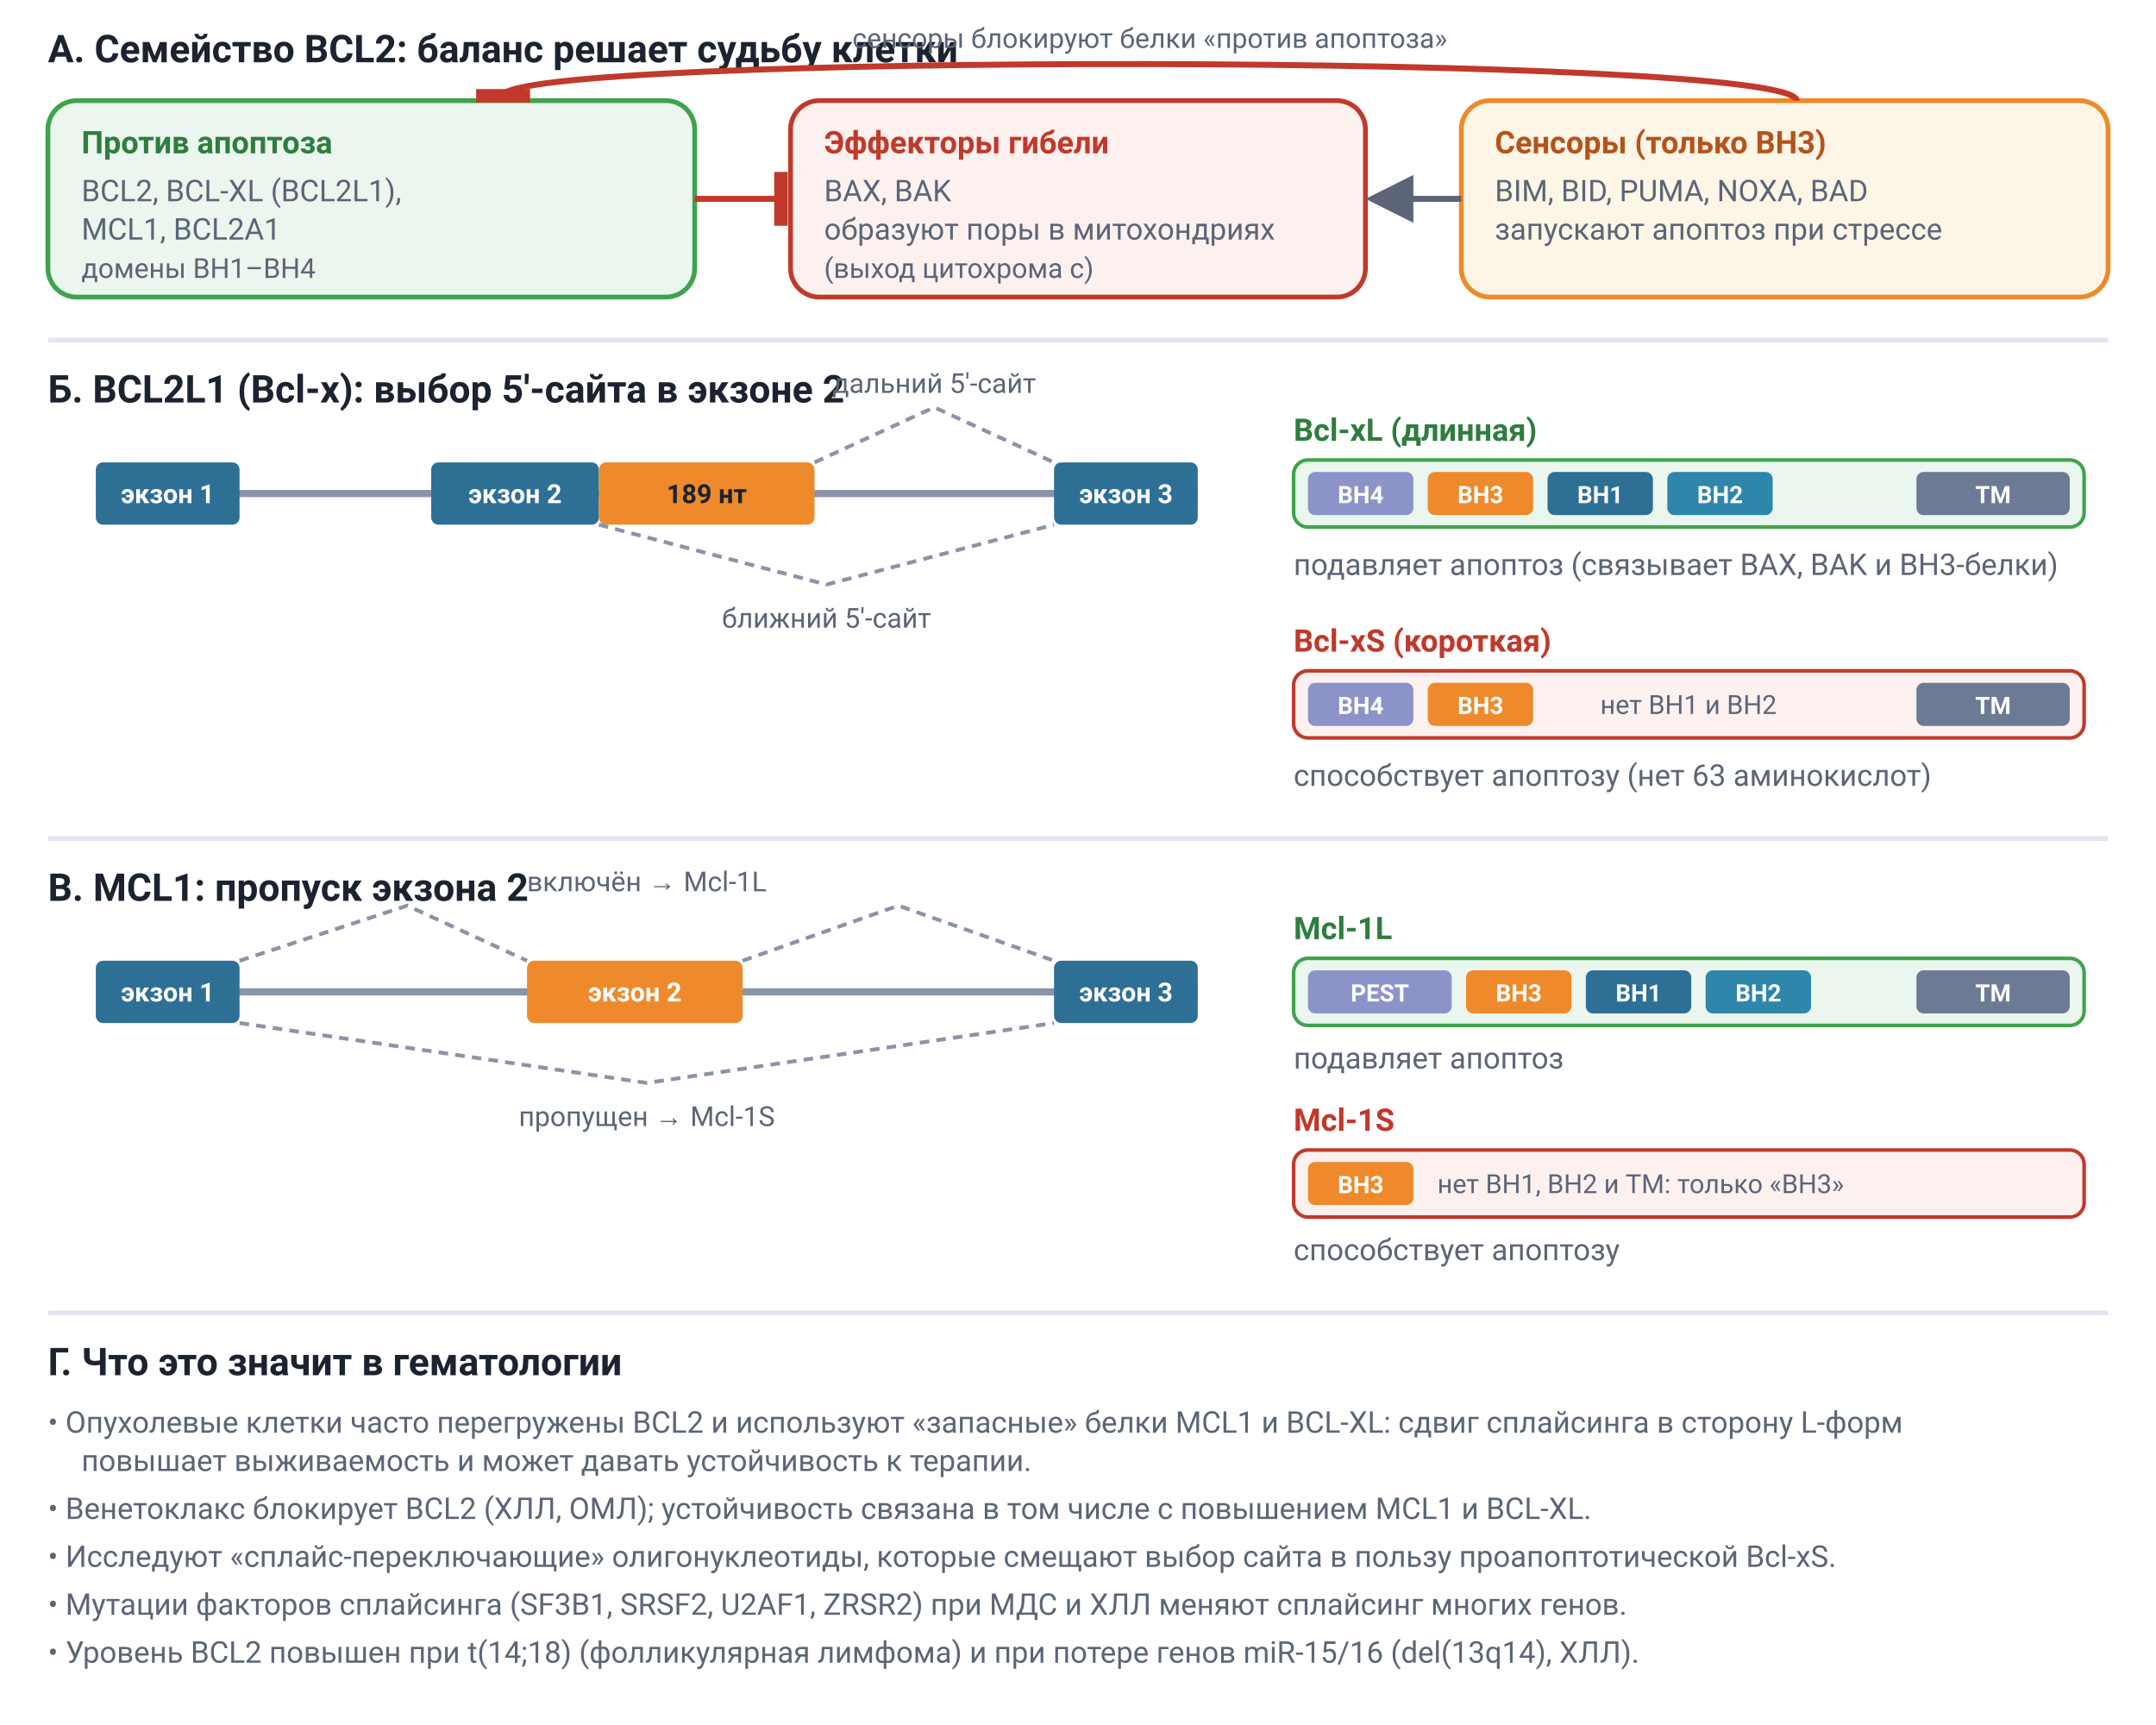
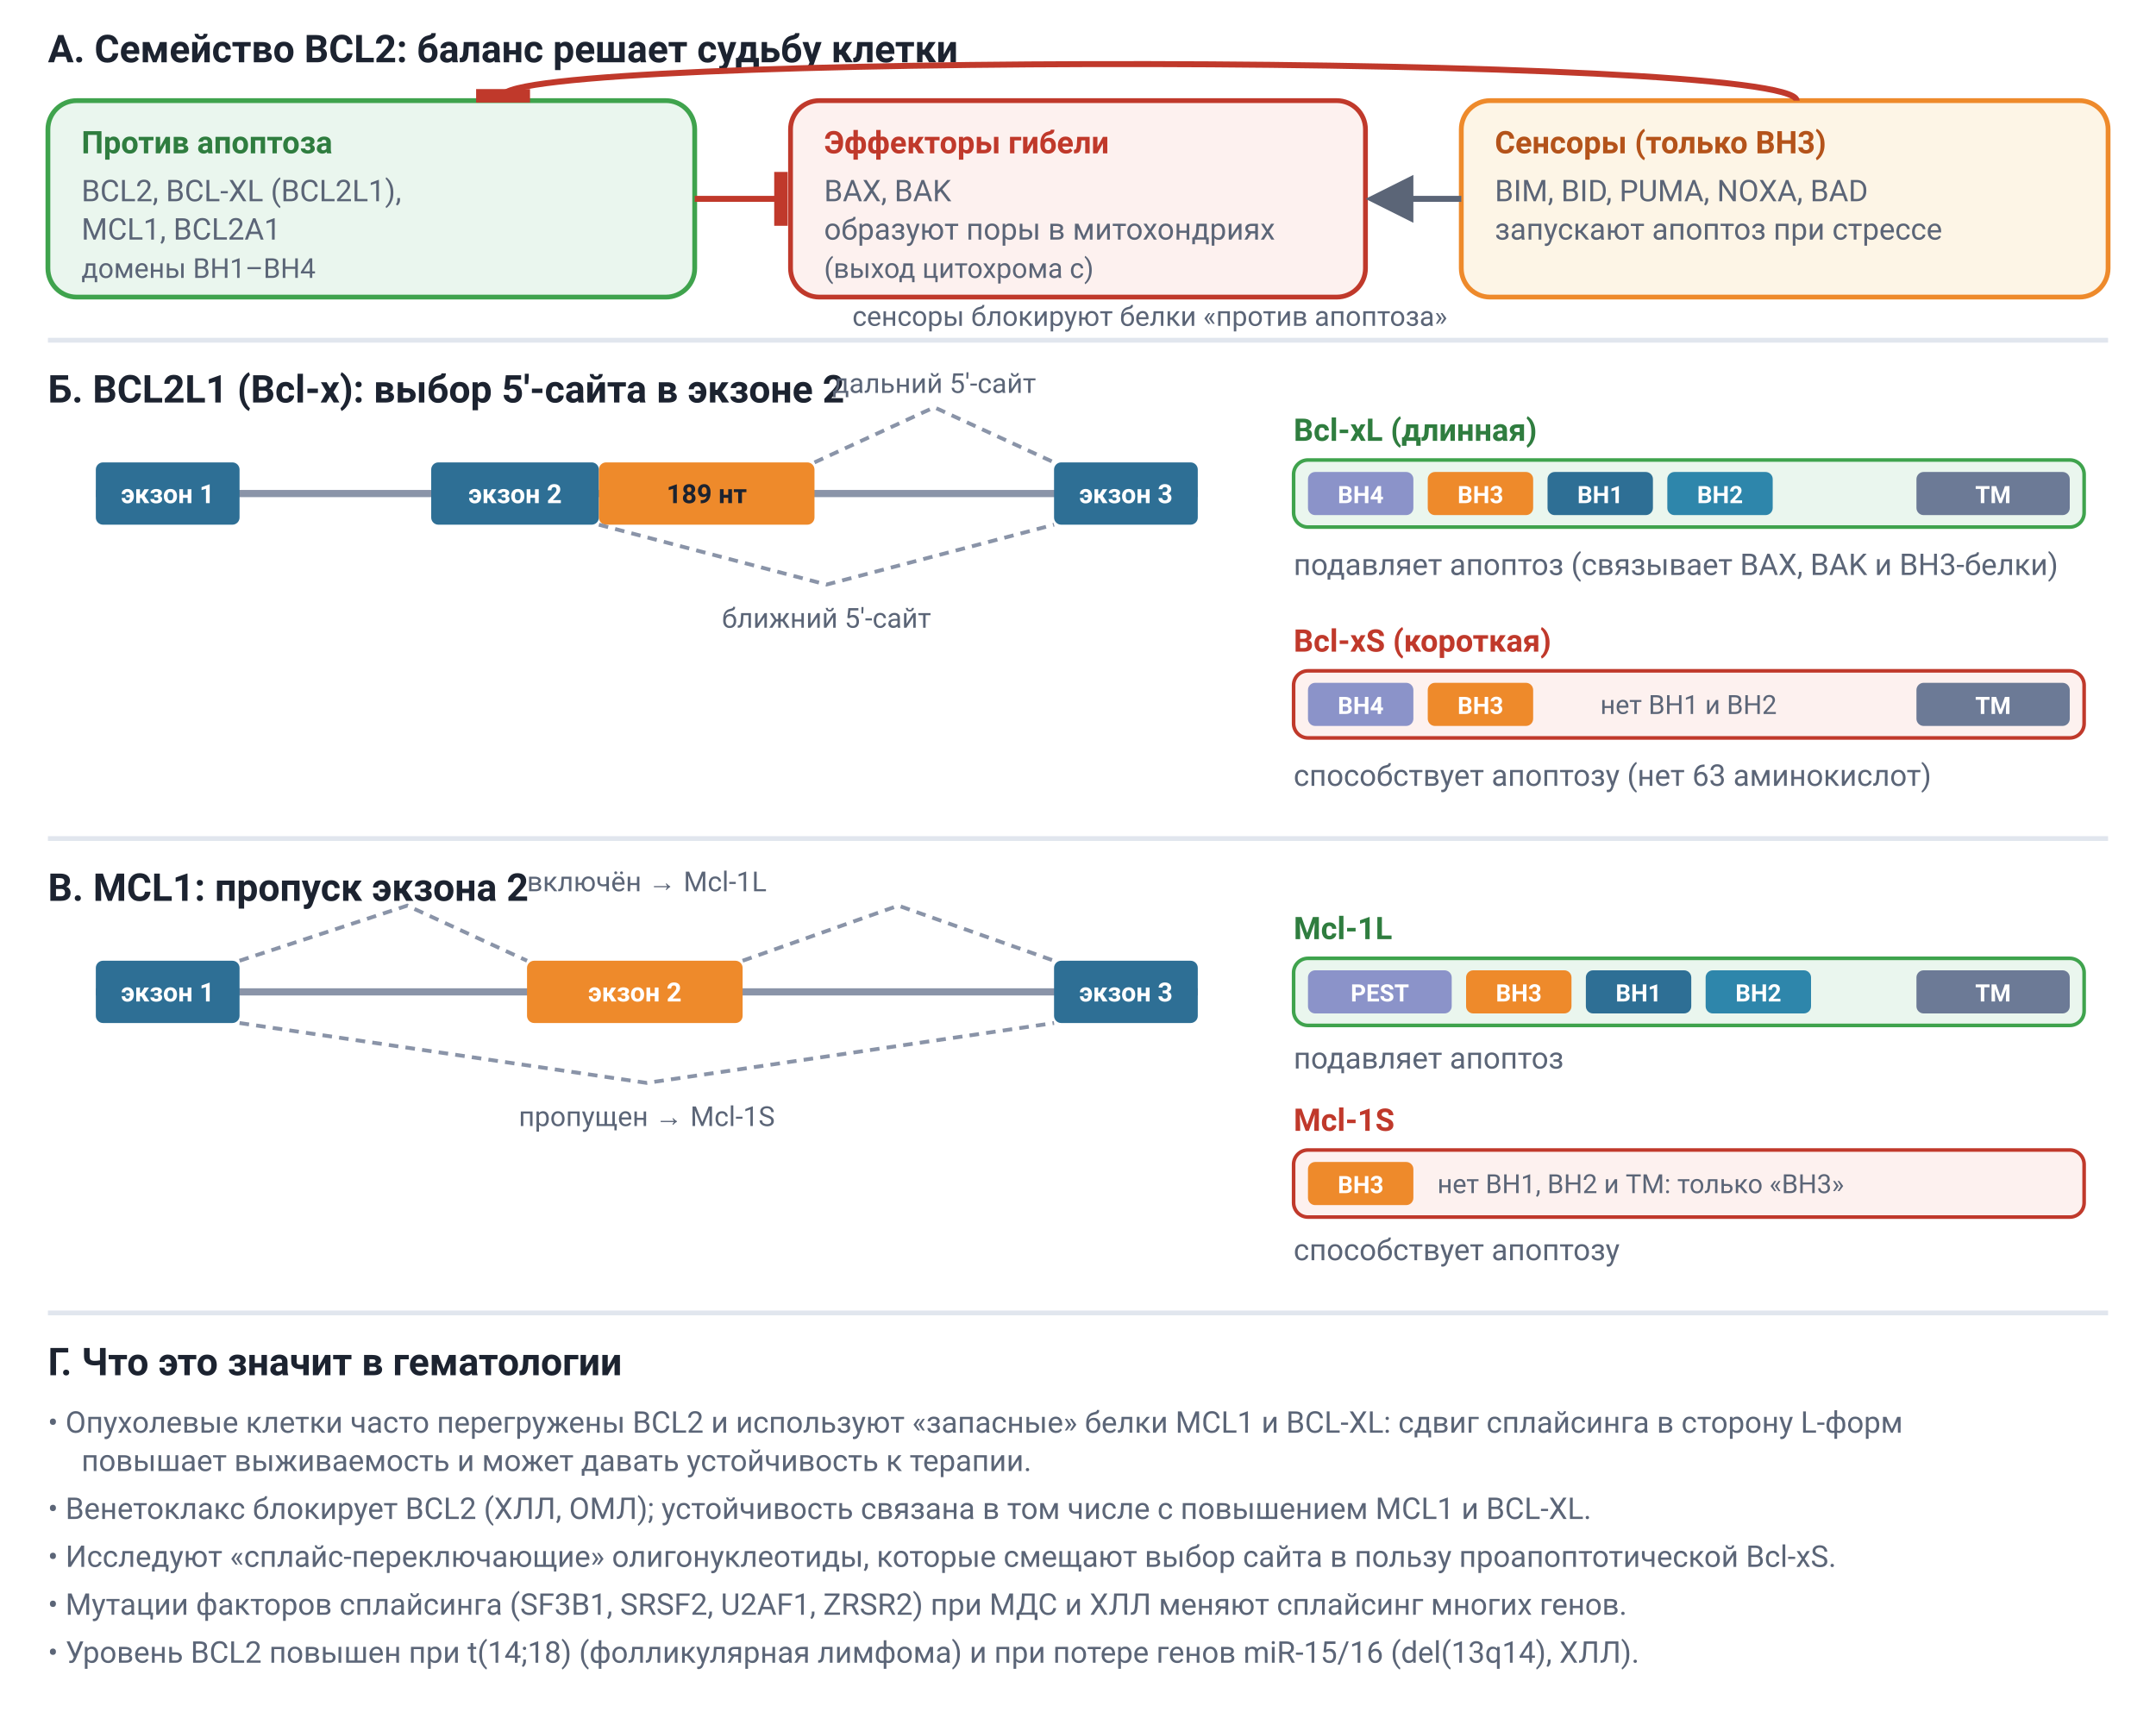
<svg xmlns="http://www.w3.org/2000/svg" viewBox="0 0 900 720" role="img" aria-labelledby="t d">
  <style>
    text { font-family: system-ui, "Segoe UI", Roboto, Arial, sans-serif; fill: #1c2330; }
    .h { font-size: 16px; font-weight: 700; }
    .b { font-size: 13px; font-weight: 700; }
    .s { font-size: 12.5px; fill: #5b6577; }
    .w { font-size: 11px; font-weight: 700; fill: #fff; text-anchor: middle; }
    .k { font-size: 11px; font-weight: 700; fill: #1c2330; text-anchor: middle; }
    .c { fill: #2e6f95; } .a { fill: #ee8a2b; }
    .int { stroke: #8a94a8; stroke-width: 3; }
    .sp { stroke: #8a94a8; stroke-width: 1.6; fill: none; stroke-dasharray: 4 3; }
  </style>
  <defs>
    <marker id="ar" viewBox="0 0 10 10" refX="8" refY="5" markerWidth="8" markerHeight="8" orient="auto">
      <path d="M0 0 L10 5 L0 10 z" fill="#5b6577" />
    </marker>
    <marker id="inh" viewBox="0 0 10 10" refX="6" refY="5" markerWidth="9" markerHeight="9" orient="auto">
      <path d="M6 0 v10" stroke="#c0392b" stroke-width="2.5" />
    </marker>
  </defs>
  <rect width="900" height="720" fill="#ffffff" />
  <text class="h" x="20" y="26">А. Семейство BCL2: баланс решает судьбу клетки</text>
  <rect x="20" y="42" width="270" height="82" rx="12" fill="#eaf6ee" stroke="#3fa34d" stroke-width="2" />
  <text class="b" x="34" y="64" style="fill:#2f7d3f">Против апоптоза</text>
  <text class="s" x="34" y="84">BCL2, BCL-XL (BCL2L1),</text>
  <text class="s" x="34" y="100">MCL1, BCL2A1</text>
  <text class="s" x="34" y="116" style="font-size:11.5px">домены BH1–BH4</text>
  <rect x="330" y="42" width="240" height="82" rx="12" fill="#fdf1ef" stroke="#c0392b" stroke-width="2" />
  <text class="b" x="344" y="64" style="fill:#c0392b">Эффекторы гибели</text>
  <text class="s" x="344" y="84">BAX, BAK</text>
  <text class="s" x="344" y="100">образуют поры в митохондриях</text>
  <text class="s" x="344" y="116" style="font-size:11.5px">(выход цитохрома c)</text>
  <rect x="610" y="42" width="270" height="82" rx="12" fill="#fdf5e6" stroke="#ee8a2b" stroke-width="2" />
  <text class="b" x="624" y="64" style="fill:#b4531a">Сенсоры (только BH3)</text>
  <text class="s" x="624" y="84">BIM, BID, PUMA, NOXA, BAD</text>
  <text class="s" x="624" y="100">запускают апоптоз при стрессе</text>
  <path d="M290 83 H326" stroke="#c0392b" stroke-width="2.5" fill="none" marker-end="url(#inh)" />
  <path d="M610 83 H574" stroke="#5b6577" stroke-width="2.5" fill="none" marker-end="url(#ar)" />
  <path d="M750 42 C750 22 210 22 210 40" stroke="#c0392b" stroke-width="2.5" fill="none" marker-end="url(#inh)" />
-   <text class="s" x="480" y="20" text-anchor="middle" style="font-size:11.5px">сенсоры блокируют белки «против апоптоза»</text>
+   <text class="s" x="480" y="136" text-anchor="middle" style="font-size:11.5px">сенсоры блокируют белки «против апоптоза»</text>
  <line x1="20" y1="142" x2="880" y2="142" stroke="#e1e6ee" stroke-width="2" />
  <text class="h" x="20" y="168">Б. BCL2L1 (Bcl-x): выбор 5'-сайта в экзоне 2</text>
  <line class="int" x1="40" y1="206" x2="500" y2="206" />
  <rect class="c" x="40" y="193" width="60" height="26" rx="3" />
  <text class="w" x="70" y="210">экзон 1</text>
  <rect class="c" x="180" y="193" width="70" height="26" rx="3" />
  <rect class="a" x="250" y="193" width="90" height="26" rx="3" />
  <text class="w" x="215" y="210">экзон 2</text>
  <text class="k" x="295" y="210">189 нт</text>
  <rect class="c" x="440" y="193" width="60" height="26" rx="3" />
  <text class="w" x="470" y="210">экзон 3</text>
  <path class="sp" d="M340 193 L390 170 L440 193" />
  <text class="s" x="390" y="164" text-anchor="middle" style="font-size:11.5px">дальний 5'-сайт</text>
  <path class="sp" d="M250 219 L345 244 L440 219" />
  <text class="s" x="345" y="262" text-anchor="middle" style="font-size:11.5px">ближний 5'-сайт</text>
  <text class="b" x="540" y="184" style="fill:#2f7d3f">Bcl-xL (длинная)</text>
  <rect x="540" y="192" width="330" height="28" rx="6" fill="#eaf6ee" stroke="#3fa34d" stroke-width="1.5" />
  <rect x="546" y="197" width="44" height="18" rx="3" fill="#8b93c9" />
  <text class="w" x="568" y="210" style="font-size:10px">BH4</text>
  <rect x="596" y="197" width="44" height="18" rx="3" fill="#ee8a2b" />
  <text class="w" x="618" y="210" style="font-size:10px">BH3</text>
  <rect x="646" y="197" width="44" height="18" rx="3" fill="#2e6f95" />
  <text class="w" x="668" y="210" style="font-size:10px">BH1</text>
  <rect x="696" y="197" width="44" height="18" rx="3" fill="#2e86ab" />
  <text class="w" x="718" y="210" style="font-size:10px">BH2</text>
  <rect x="800" y="197" width="64" height="18" rx="3" fill="#6c7a96" />
  <text class="w" x="832" y="210" style="font-size:10px">TM</text>
  <text class="s" x="540" y="240">подавляет апоптоз (связывает BAX, BAK и BH3-белки)</text>
  <text class="b" x="540" y="272" style="fill:#c0392b">Bcl-xS (короткая)</text>
  <rect x="540" y="280" width="330" height="28" rx="6" fill="#fdf1ef" stroke="#c0392b" stroke-width="1.5" />
  <rect x="546" y="285" width="44" height="18" rx="3" fill="#8b93c9" />
  <text class="w" x="568" y="298" style="font-size:10px">BH4</text>
  <rect x="596" y="285" width="44" height="18" rx="3" fill="#ee8a2b" />
  <text class="w" x="618" y="298" style="font-size:10px">BH3</text>
  <text class="s" x="668" y="298" style="font-size:11px">нет BH1 и BH2</text>
  <rect x="800" y="285" width="64" height="18" rx="3" fill="#6c7a96" />
  <text class="w" x="832" y="298" style="font-size:10px">TM</text>
  <text class="s" x="540" y="328">способствует апоптозу (нет 63 аминокислот)</text>
  <line x1="20" y1="350" x2="880" y2="350" stroke="#e1e6ee" stroke-width="2" />
  <text class="h" x="20" y="376">В. MCL1: пропуск экзона 2</text>
  <line class="int" x1="40" y1="414" x2="500" y2="414" />
  <rect class="c" x="40" y="401" width="60" height="26" rx="3" />
  <text class="w" x="70" y="418">экзон 1</text>
  <rect class="a" x="220" y="401" width="90" height="26" rx="3" />
  <text class="w" x="265" y="418">экзон 2</text>
  <rect class="c" x="440" y="401" width="60" height="26" rx="3" />
  <text class="w" x="470" y="418">экзон 3</text>
  <path class="sp" d="M100 401 L170 378 L220 401" />
  <path class="sp" d="M310 401 L375 378 L440 401" />
  <text class="s" x="270" y="372" text-anchor="middle" style="font-size:11.5px">включён → Mcl-1L</text>
  <path class="sp" d="M100 427 L270 452 L440 427" />
  <text class="s" x="270" y="470" text-anchor="middle" style="font-size:11.5px">пропущен → Mcl-1S</text>
  <text class="b" x="540" y="392" style="fill:#2f7d3f">Mcl-1L</text>
  <rect x="540" y="400" width="330" height="28" rx="6" fill="#eaf6ee" stroke="#3fa34d" stroke-width="1.5" />
  <rect x="546" y="405" width="60" height="18" rx="3" fill="#8b93c9" />
  <text class="w" x="576" y="418" style="font-size:10px">PEST</text>
  <rect x="612" y="405" width="44" height="18" rx="3" fill="#ee8a2b" />
  <text class="w" x="634" y="418" style="font-size:10px">BH3</text>
  <rect x="662" y="405" width="44" height="18" rx="3" fill="#2e6f95" />
  <text class="w" x="684" y="418" style="font-size:10px">BH1</text>
  <rect x="712" y="405" width="44" height="18" rx="3" fill="#2e86ab" />
  <text class="w" x="734" y="418" style="font-size:10px">BH2</text>
  <rect x="800" y="405" width="64" height="18" rx="3" fill="#6c7a96" />
  <text class="w" x="832" y="418" style="font-size:10px">TM</text>
  <text class="s" x="540" y="446">подавляет апоптоз</text>
  <text class="b" x="540" y="472" style="fill:#c0392b">Mcl-1S</text>
  <rect x="540" y="480" width="330" height="28" rx="6" fill="#fdf1ef" stroke="#c0392b" stroke-width="1.5" />
  <rect x="546" y="485" width="44" height="18" rx="3" fill="#ee8a2b" />
  <text class="w" x="568" y="498" style="font-size:10px">BH3</text>
  <text class="s" x="600" y="498" style="font-size:11px">нет BH1, BH2 и TM: только «BH3»</text>
  <text class="s" x="540" y="526">способствует апоптозу</text>
  <line x1="20" y1="548" x2="880" y2="548" stroke="#e1e6ee" stroke-width="2" />
  <text class="h" x="20" y="574">Г. Что это значит в гематологии</text>
  <text class="s" x="20" y="598">• Опухолевые клетки часто перегружены BCL2 и используют «запасные» белки MCL1 и BCL-XL: сдвиг сплайсинга в сторону L-форм</text>
  <text class="s" x="34" y="614">повышает выживаемость и может давать устойчивость к терапии.</text>
  <text class="s" x="20" y="634">• Венетоклакс блокирует BCL2 (ХЛЛ, ОМЛ); устойчивость связана в том числе с повышением MCL1 и BCL-XL.</text>
  <text class="s" x="20" y="654">• Исследуют «сплайс-переключающие» олигонуклеотиды, которые смещают выбор сайта в пользу проапоптотической Bcl-xS.</text>
  <text class="s" x="20" y="674">• Мутации факторов сплайсинга (SF3B1, SRSF2, U2AF1, ZRSR2) при МДС и ХЛЛ меняют сплайсинг многих генов.</text>
  <text class="s" x="20" y="694">• Уровень BCL2 повышен при t(14;18) (фолликулярная лимфома) и при потере генов miR-15/16 (del(13q14), ХЛЛ).</text>
</svg>
